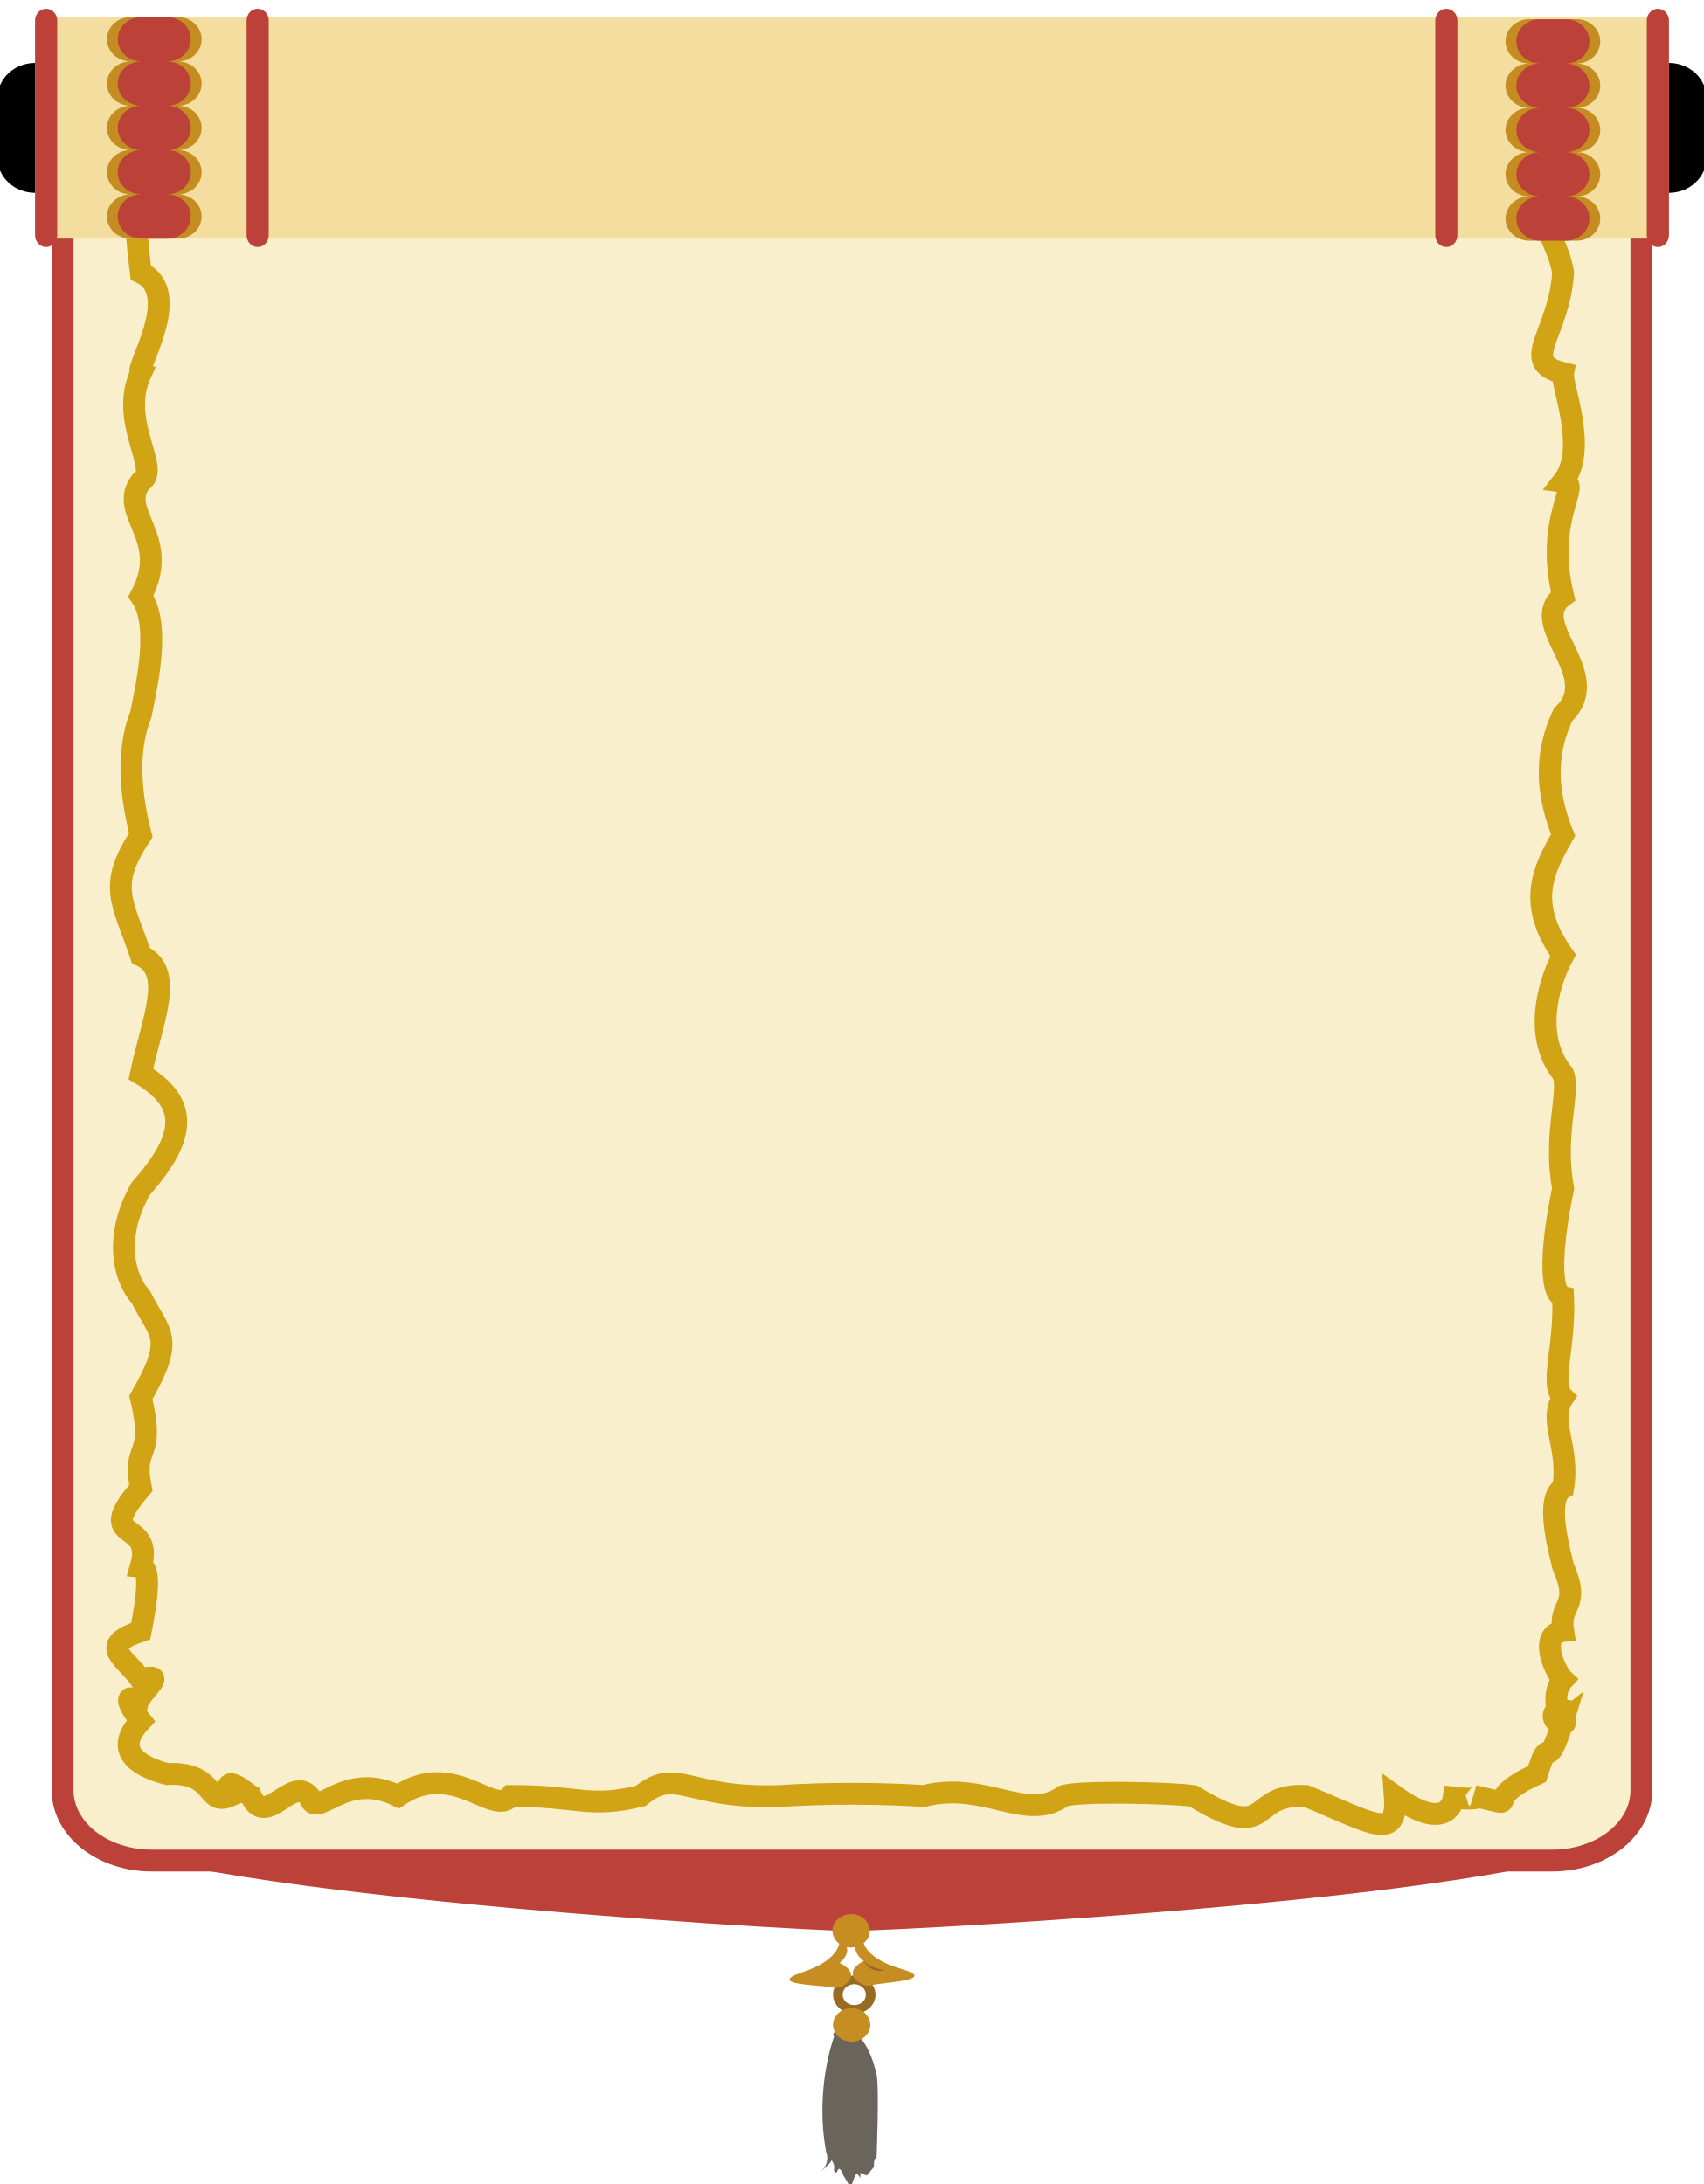
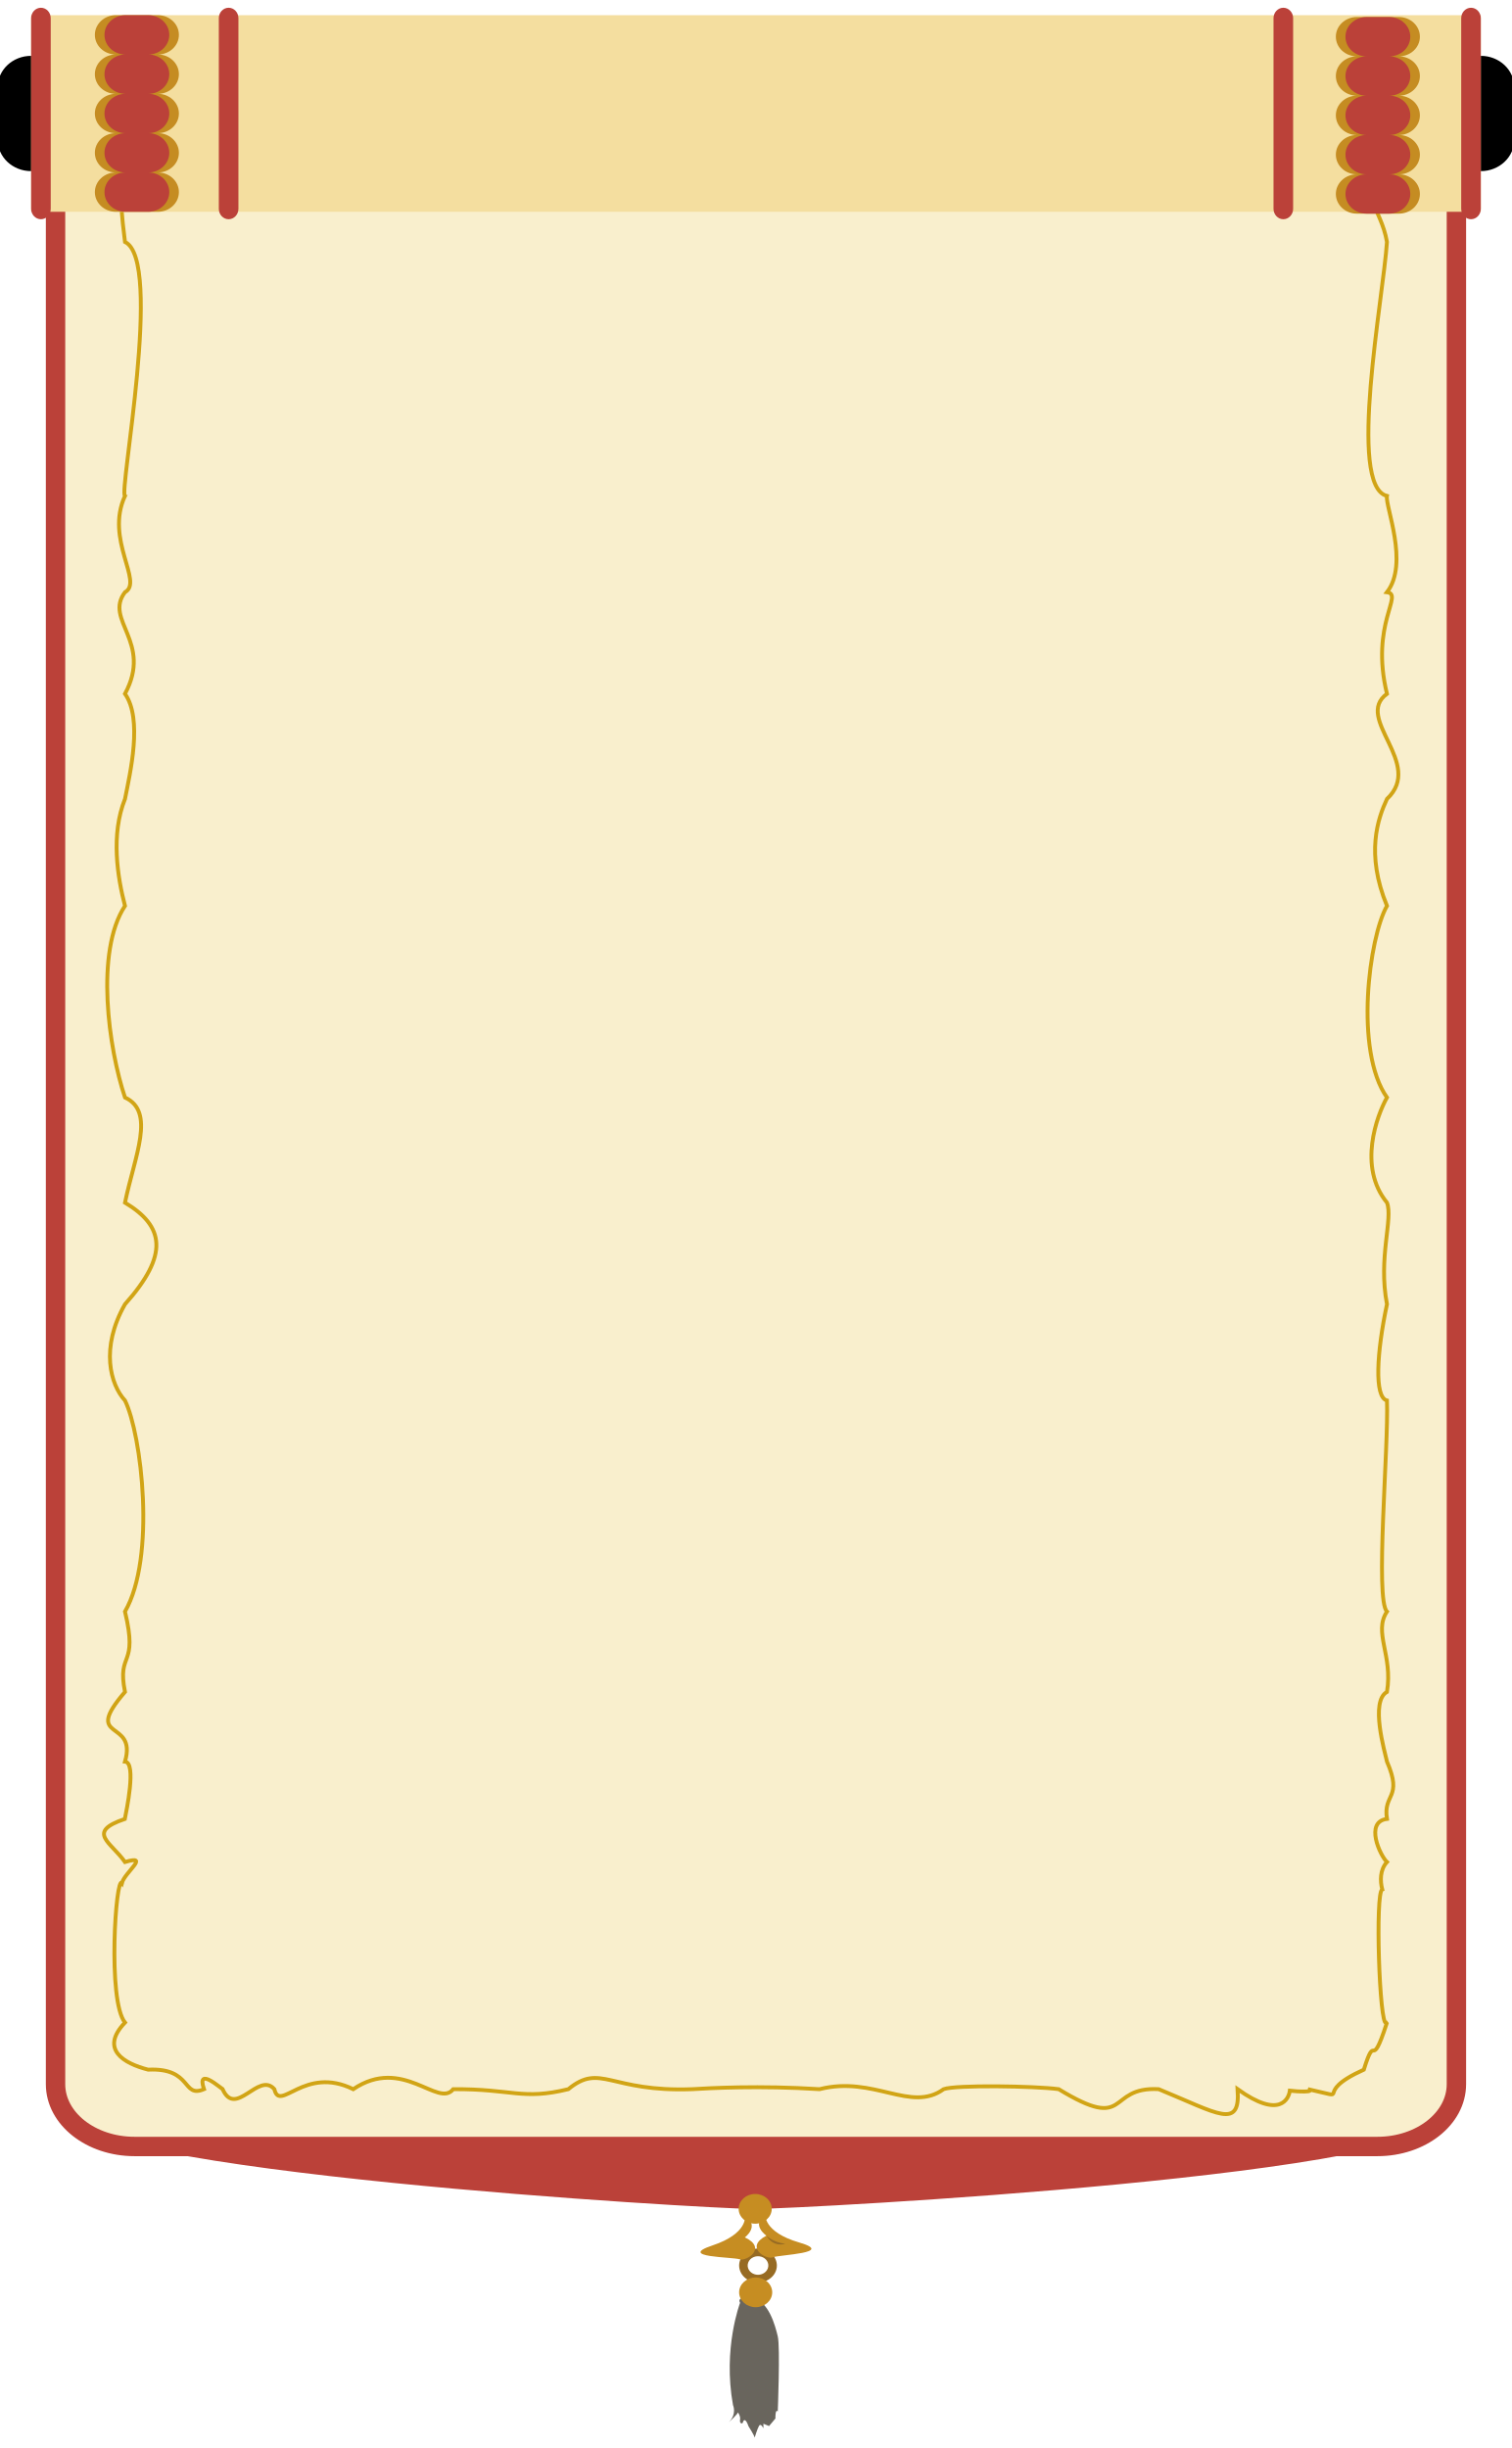
- <svg xmlns="http://www.w3.org/2000/svg" version="1.1" id="Calque_1" x="0px" y="0px" width="390px" height="500px" viewBox="0 0 390 500" enable-background="new 0 0 390 500" xml:space="preserve">
+ <svg xmlns="http://www.w3.org/2000/svg" version="1.1" id="Calque_1" x="0px" y="0px" width="390px" height="631.5px" viewBox="0 0 390 631.5" enable-background="new 0 0 390 631.5" xml:space="preserve">
  <g>
    <g id="fond">
-       <path fill="#BB4139" d="M373.168,417.603c0,15.803-167.647,24.43-177.529,24.43h-2.203c-9.881,0-177.154-9.479-177.154-25.282l0,0    c0-15.802,6.057-25.282,15.938-25.282h325.562C367.663,391.468,373.168,401.801,373.168,417.603L373.168,417.603z" />
-       <path fill="#F9EFCD" stroke="#BB4139" stroke-width="5" stroke-miterlimit="10" d="M375.674,409.88    c0,8.876-9.127,16.069-20.384,16.069H34.711c-11.258,0-20.384-7.193-20.384-16.069V35.423c0-8.875,9.126-16.069,20.384-16.069    H355.29c11.257,0,20.384,7.195,20.384,16.069V409.88z" />
+       <path fill="#BB4139" d="M373.168,545.372c0,15.803-167.647,24.43-177.529,24.43h-2.203c-9.881,0-177.154-9.479-177.154-25.282l0,0    c0-15.802,6.057-57.248,15.938-57.248h325.562C367.663,487.271,373.168,529.57,373.168,545.372L373.168,545.372z" />
+       <path fill="#F9EFCD" stroke="#BB4139" stroke-width="5" stroke-miterlimit="10" d="M375.674,537.649    c0,8.876-9.127,16.069-20.384,16.069H34.711c-11.258,0-20.384-7.193-20.384-16.069V35.423c0-8.875,9.126-16.069,20.384-16.069    H355.29c11.257,0,20.384,7.195,20.384,16.069V537.649z" />
      <g>
-         <path fill="#69655D" d="M190.904,466.274c0,0-4.502,11.715-1.827,26.393c0,0,1.076,2.322-1.103,4.419c0,0,2.631-2.32,2.346-2.62     c-0.288-0.301,0.792,0.897,0.579,1.947c-0.209,1.049,0.627,1.196,0.743,0.675c0.111-0.525,0.64-1.273,1.436,1.048     c0,0,1.456,2.246,1.588,2.921c0,0,0.686-2.321,1.139-3.069c0.451-0.75,1.112,0.672,1.112,0.672v-1.195l1.456,0.599l1.646-1.947     c0,0,0-0.748,0-0.374s-0.059-2.246,0.602-1.423c0,0,0.664-16.624,0-19.395c-0.661-2.771-2.396-9.36-6.69-9.884     C189.635,464.513,190.904,466.274,190.904,466.274z" />
-         <path fill="#976B23" d="M197.026,452.499c-2.552-0.746-5.299,0.51-6.129,2.807c-0.827,2.293,0.573,4.762,3.123,5.506     c2.557,0.746,5.302-0.514,6.132-2.807C200.981,455.711,199.58,453.246,197.026,452.499z M194.7,458.932     c-1.399-0.407-2.166-1.758-1.711-3.016c0.456-1.262,1.957-1.943,3.355-1.537c1.401,0.409,2.169,1.754,1.712,3.016     C197.604,458.652,196.102,459.341,194.7,458.932z" />
-         <ellipse fill="#C68D22" cx="194.8" cy="442.033" rx="4.269" ry="3.835" />
-         <ellipse fill="#C68D22" cx="194.924" cy="463.577" rx="4.268" ry="3.835" />
-         <path fill="#C68D22" d="M192.156,443.858c0,0,0.889,4.526-8.386,7.618c-9.276,3.091,5.263,2.957,6.99,3.569     c1.728,0.614,7.266-2.864,1.375-5.646C192.136,449.4,196.128,446.438,192.156,443.858z" />
-         <path fill="#C68D22" d="M197.416,443.414c0,0-0.679,4.559,8.734,7.299c9.415,2.744-5.122,3.155-6.817,3.827     c-1.692,0.679-7.394-2.591-1.642-5.589C197.691,448.953,193.567,446.143,197.416,443.414z" />
-         <path fill="#976B23" d="M197.691,448.953c0,0,1.603,1.691,4.865,2.097C202.55,451.048,199.6,452.143,197.691,448.953z" />
+         <path fill="#69655D" d="M190.904,594.044c0,0-4.502,11.715-1.827,26.393c0,0,1.076,2.322-1.103,4.419c0,0,2.631-2.32,2.346-2.62     c-0.288-0.301,0.792,0.897,0.579,1.947c-0.209,1.049,0.627,1.196,0.743,0.675c0.111-0.525,0.64-1.273,1.436,1.048     c0,0,1.456,2.246,1.588,2.921c0,0,0.686-2.321,1.139-3.069c0.451-0.75,1.112,0.672,1.112,0.672v-1.195l1.456,0.599l1.646-1.947     c0,0,0-0.748,0-0.374s-0.059-2.246,0.602-1.423c0,0,0.664-16.624,0-19.395c-0.661-2.771-2.396-9.36-6.69-9.884     C189.635,592.282,190.904,594.044,190.904,594.044z" />
+         <path fill="#976B23" d="M197.026,580.269c-2.552-0.746-5.299,0.51-6.129,2.807c-0.827,2.293,0.573,4.762,3.123,5.506     c2.557,0.746,5.302-0.514,6.132-2.807C200.981,583.48,199.58,581.016,197.026,580.269z M194.7,586.701     c-1.399-0.407-2.166-1.758-1.711-3.016c0.456-1.262,1.957-1.943,3.355-1.537c1.401,0.409,2.169,1.754,1.712,3.016     C197.604,586.422,196.102,587.11,194.7,586.701z" />
+         <ellipse fill="#C68D22" cx="194.8" cy="569.802" rx="4.269" ry="3.835" />
+         <ellipse fill="#C68D22" cx="194.924" cy="591.346" rx="4.268" ry="3.835" />
+         <path fill="#C68D22" d="M192.156,571.628c0,0,0.889,4.526-8.386,7.618c-9.276,3.091,5.263,2.957,6.99,3.569     c1.728,0.614,7.266-2.864,1.375-5.646C192.136,577.17,196.128,574.207,192.156,571.628z" />
+         <path fill="#C68D22" d="M197.416,571.184c0,0-0.679,4.559,8.734,7.299c9.415,2.744-5.122,3.155-6.817,3.827     c-1.692,0.679-7.394-2.591-1.642-5.589C197.691,576.723,193.567,573.912,197.416,571.184z" />
+         <path fill="#976B23" d="M197.691,576.723c0,0,1.603,1.691,4.865,2.097C202.55,578.817,199.6,579.912,197.691,576.723z" />
      </g>
    </g>
    <g id="deco">
      <g>
-         <path fill="#F9EFCD" stroke="#D1A415" stroke-width="5" stroke-miterlimit="10" d="M357.76,393.983     c-0.027,0.09-0.054,0.164-0.08,0.251c0.576,0.725,0.922,0.195,0.08-2.688c-0.503-0.068-0.898-0.033-1.215,0.064     c0.28,1.083,0.681,1.976,1.026,2.477C357.634,394.056,357.697,394.031,357.76,393.983z" />
-         <path fill="#F9EFCD" stroke="#D1A415" stroke-width="5" stroke-miterlimit="10" d="M357.76,136.468     c-4.391-18.072,4.434-25.634,0-26.209c5.783-7.418-0.494-22.193,0-24.838c-10.303-2.543-0.927-8.758,0-23.009     c-1.604-9.311-7.71-11.116,0-20.723c-0.401-1.245-0.503-3.309-0.473-5.689H32.24c0,1.855,0,3.749,0,5.689     c-1.84,6.265-0.714,14.99,0,20.723c9.982,4.738-1.68,22.395,0,23.008c-5.222,11.284,4.827,22.158,0,24.838     c-5.5,7.22,7.201,12.816,0,26.208c4.599,6.513,1.341,20.371,0,27.124c-3.684,9.163-1.95,20.131,0,27.58     c-7.773,11.804-4.203,15.086,0,27.581c7.942,3.657,2.514,15.01,0,27.123c10.057,6.062,11.511,13.323,0,26.21     c-6.426,11.313-3.764,20.755,0,24.837c4.269,8.681,8.057,9.007,0,23.008c3.504,14.632-2.125,10.091,0,20.725     c-11.273,13.083,3.247,6.718,0,17.98c3.05,0.242,0.322,12.918-0.039,14.794c-10.11,3.413-3.51,6,0.039,11.109     c6.606-1.98-0.068,2.64-0.793,5.426c-1.559-2.157-3.791-1.616,0.793,4.021c-6.588,6.902-0.302,10.534,5.969,12.15     c11.545-0.548,8.67,7.476,14.415,5.033c-2.047-5.978,4.382-0.195,4.795,0c3.388,7.565,9.278-4.666,13.351,0     c1.413,6.148,7.704-6.199,20.348,0c12.789-8.629,21.896,4.974,25.793,0c15.353-0.083,17.805,2.901,29.68,0     c8.4-6.88,10.665,0.817,32.013,0c4.472-0.278,17.267-0.982,32.792,0c14.064-3.557,23.497,6.166,32.015,0     c3.046-1.144,23.534-0.826,29.681,0c18.526,11.309,12.165-0.749,25.791,0c15.337,6.283,21.111,10.61,20.352,0     c10.974,7.884,13.219,2.37,13.472,0.396c2.134,0.268,6.768,0.408,4.672-0.396c12.548,2.793,0.271,1.345,14.415-5.033     c3.214-10.341,1.645,1.156,5.888-11.901c-0.036-0.044-0.071-0.092-0.108-0.145c-1.763,0.987-2.894-1.904-1.026-2.477     c-0.56-2.158-0.633-5.062,1.216-7.074c-1.746-1.623-5.835-10.385,0-11.124c-1.063-6.607,4.157-5.21,0-14.781     c-0.553-2.542-4.405-15.55,0-17.98c1.583-9.478-3.569-15.335,0-20.723c-3.113-3.027,0.448-10.981,0-23.01     c-3.339-0.802-2.628-12.487,0-24.837c-2.318-12.057,1.632-22.012,0-26.21c-7.562-9.226-2.602-22.454,0-27.123     c-8.484-12.007-4.605-19.521,0-27.58c-5.555-13.476-2.336-22.579,0-27.58C367.531,154.43,349.104,142.843,357.76,136.468z" />
+         <path fill="#F9EFCD" stroke="#D1A415" stroke-miterlimit="10" d="M357.76,178.98c-4.391-18.072,4.434-25.634,0-26.209     c5.783-7.418-0.494-22.193,0-24.838c-10.303-2.543-0.927-51.271,0-65.522c-1.604-9.311-7.71-11.116,0-20.723     c-0.401-1.245-0.503-3.309-0.473-5.689H32.24c0,1.855,0,3.749,0,5.689c-1.84,6.265-0.714,14.99,0,20.723     c9.982,4.738-1.68,64.907,0,65.521c-5.222,11.284,4.827,22.158,0,24.838c-5.5,7.22,7.201,12.816,0,26.208     c4.599,6.513,1.341,20.371,0,27.124c-3.684,9.163-1.95,20.131,0,27.58c-7.773,11.804-4.203,36.938,0,49.433     c7.942,3.656,2.514,15.01,0,27.123c10.057,6.062,11.511,13.322,0,26.21c-6.426,11.313-3.764,20.755,0,24.837     c4.269,8.681,8.057,40.446,0,54.447c3.504,14.632-2.125,10.091,0,20.725c-11.273,13.083,3.247,6.718,0,17.98     c3.05,0.242,0.322,12.918-0.039,14.794c-10.11,3.413-3.51,6,0.039,11.109c6.606-1.98-0.068,2.64-0.793,5.426     c-1.559-2.157-3.791,30.35,0.793,35.986c-6.588,6.902-0.302,10.534,5.969,12.15c11.545-0.548,8.67,7.476,14.415,5.033     c-2.047-5.978,4.382-0.195,4.795,0c3.388,7.565,9.278-4.666,13.351,0c1.413,6.148,7.704-6.199,20.348,0     c12.789-8.629,21.896,4.974,25.793,0c15.353-0.083,17.805,2.901,29.68,0c8.4-6.88,10.665,0.817,32.013,0     c4.472-0.278,17.267-0.982,32.792,0c14.064-3.557,23.497,6.166,32.015,0c3.046-1.144,23.534-0.826,29.681,0     c18.526,11.309,12.165-0.749,25.791,0c15.337,6.283,21.111,10.61,20.352,0c10.974,7.884,13.219,2.37,13.472,0.396     c2.134,0.268,6.768,0.408,4.672-0.396c12.548,2.793,0.271,1.345,14.415-5.033c3.214-10.341,1.645,1.156,5.888-11.901     c-0.036-0.044-0.071-0.092-0.108-0.145c-1.763,0.987-2.894-33.87-1.026-34.442c-0.56-2.158-0.633-5.062,1.216-7.074     c-1.746-1.623-5.835-10.385,0-11.124c-1.063-6.607,4.157-5.21,0-14.781c-0.553-2.542-4.405-15.55,0-17.98     c1.583-9.478-3.569-15.335,0-20.723c-3.113-3.027,0.448-42.421,0-54.449c-3.339-0.802-2.628-12.487,0-24.837     c-2.318-12.057,1.632-22.013,0-26.21c-7.562-9.227-2.602-22.454,0-27.123c-8.484-12.007-4.605-41.373,0-49.432     c-5.555-13.476-2.336-22.579,0-27.58C367.531,196.943,349.104,185.355,357.76,178.98z" />
      </g>
    </g>
  </g>
  <g>
    <path stroke="#000000" stroke-miterlimit="10" d="M16.157,36.038c0,4.202-3.64,7.607-8.129,7.607l0,0   c-4.49,0-8.129-3.405-8.129-7.607V22.515c0-4.202,3.639-7.607,8.129-7.607l0,0c4.489,0,8.129,3.405,8.129,7.607V36.038z" />
    <path stroke="#000000" stroke-miterlimit="10" d="M390.102,36.038c0,4.202-3.639,7.607-8.129,7.607l0,0   c-4.491,0-8.13-3.405-8.13-7.607V22.515c0-4.202,3.639-7.607,8.13-7.607l0,0c4.49,0,8.129,3.405,8.129,7.607V36.038z" />
    <rect x="8.029" y="3.919" fill="#F4DE9F" width="373.944" height="50.714" />
    <path fill="#C58C22" d="M46.146,19.134c0-2.801-2.427-5.073-5.419-5.073c2.992,0,5.419-2.271,5.419-5.071   c0-2.8-2.427-5.072-5.419-5.072H29.887c-2.994,0-5.419,2.271-5.419,5.072s2.426,5.071,5.419,5.071   c-2.994,0-5.419,2.271-5.419,5.073c0,2.8,2.426,5.071,5.419,5.071c-2.994,0-5.419,2.271-5.419,5.071   c0,2.801,2.426,5.072,5.419,5.072c-2.994,0-5.419,2.271-5.419,5.07c0,2.803,2.426,5.073,5.419,5.073   c-2.994,0-5.419,2.271-5.419,5.07c0,2.802,2.426,5.073,5.419,5.073h10.839c2.992,0,5.419-2.271,5.419-5.073   c0-2.799-2.427-5.07-5.419-5.07c2.992,0,5.419-2.271,5.419-5.073c0-2.799-2.427-5.07-5.419-5.07c2.992,0,5.419-2.271,5.419-5.072   c0-2.8-2.427-5.071-5.419-5.071C43.719,24.206,46.146,21.935,46.146,19.134z" />
    <path fill="#C58C22" d="M366.256,19.611c0-2.801-2.426-5.073-5.42-5.073c2.994,0,5.42-2.271,5.42-5.071   c0-2.8-2.426-5.072-5.42-5.072h-10.839c-2.994,0-5.419,2.271-5.419,5.072s2.425,5.071,5.419,5.071   c-2.994,0-5.419,2.271-5.419,5.073c0,2.8,2.425,5.072,5.419,5.072c-2.994,0-5.419,2.271-5.419,5.069   c0,2.801,2.425,5.074,5.419,5.074c-2.994,0-5.419,2.271-5.419,5.07c0,2.802,2.425,5.074,5.419,5.074   c-2.994,0-5.419,2.271-5.419,5.07c0,2.802,2.425,5.072,5.419,5.072h10.839c2.994,0,5.42-2.27,5.42-5.072   c0-2.798-2.426-5.07-5.42-5.07c2.994,0,5.42-2.271,5.42-5.074c0-2.799-2.426-5.07-5.42-5.07c2.994,0,5.42-2.273,5.42-5.074   c0-2.799-2.426-5.069-5.42-5.069C363.83,24.682,366.256,22.411,366.256,19.611z" />
    <path fill="#BB4139" d="M38.247,54.634c2.992,0,5.419-2.271,5.419-5.072c0-2.798-2.427-5.07-5.419-5.07   c2.992,0,5.419-2.271,5.419-5.072c0-2.799-2.427-5.07-5.419-5.07c2.992,0,5.419-2.272,5.419-5.072c0-2.801-2.427-5.072-5.419-5.072   c2.992,0,5.419-2.271,5.419-5.071s-2.427-5.072-5.419-5.072c2.992,0,5.419-2.271,5.419-5.071s-2.427-5.072-5.419-5.072h-5.881   c-2.994,0-5.419,2.271-5.419,5.072s2.426,5.071,5.419,5.071c-2.994,0-5.419,2.271-5.419,5.072s2.426,5.071,5.419,5.071   c-2.994,0-5.419,2.27-5.419,5.072c0,2.8,2.426,5.072,5.419,5.072c-2.994,0-5.419,2.271-5.419,5.07c0,2.801,2.426,5.072,5.419,5.072   c-2.994,0-5.419,2.272-5.419,5.07c0,2.802,2.426,5.072,5.419,5.072H38.247z" />
    <path fill="#BB4139" d="M358.358,55.11c2.992,0,5.419-2.271,5.419-5.072c0-2.797-2.427-5.07-5.419-5.07   c2.992,0,5.419-2.271,5.419-5.073c0-2.799-2.427-5.07-5.419-5.07c2.992,0,5.419-2.272,5.419-5.071c0-2.801-2.427-5.072-5.419-5.072   c2.992,0,5.419-2.271,5.419-5.071s-2.427-5.071-5.419-5.071c2.992,0,5.419-2.271,5.419-5.071s-2.427-5.072-5.419-5.072h-5.882   c-2.992,0-5.42,2.271-5.42,5.072s2.428,5.071,5.42,5.071c-2.992,0-5.42,2.271-5.42,5.071s2.428,5.071,5.42,5.071   c-2.992,0-5.42,2.27-5.42,5.072c0,2.799,2.428,5.071,5.42,5.071c-2.992,0-5.42,2.271-5.42,5.07c0,2.802,2.428,5.073,5.42,5.073   c-2.992,0-5.42,2.273-5.42,5.07c0,2.801,2.428,5.072,5.42,5.072H358.358z" />
    <g>
      <path fill="#BB4139" d="M61.5,53.865c0,1.484-1.132,2.688-2.529,2.688l0,0c-1.397,0-2.529-1.205-2.529-2.688V4.689    C56.443,3.203,57.575,2,58.971,2l0,0C60.369,2,61.5,3.204,61.5,4.689V53.865z" />
      <path fill="#BB4139" d="M13.087,53.865c0,1.484-1.133,2.688-2.529,2.688l0,0c-1.397,0-2.529-1.205-2.529-2.688V4.689    C8.03,3.203,9.162,2,10.558,2l0,0c1.397,0,2.529,1.204,2.529,2.689V53.865z" />
      <path fill="#BB4139" d="M333.559,53.865c0,1.484-1.133,2.688-2.529,2.688l0,0c-1.397,0-2.531-1.205-2.531-2.688V4.689    c0-1.486,1.134-2.689,2.531-2.689l0,0c1.396,0,2.529,1.204,2.529,2.689V53.865z" />
      <path fill="#BB4139" d="M381.973,53.865c0,1.484-1.134,2.688-2.531,2.688l0,0c-1.396,0-2.529-1.205-2.529-2.688V4.689    c0-1.486,1.133-2.689,2.529-2.689l0,0c1.397,0,2.531,1.204,2.531,2.689V53.865z" />
    </g>
  </g>
</svg>
